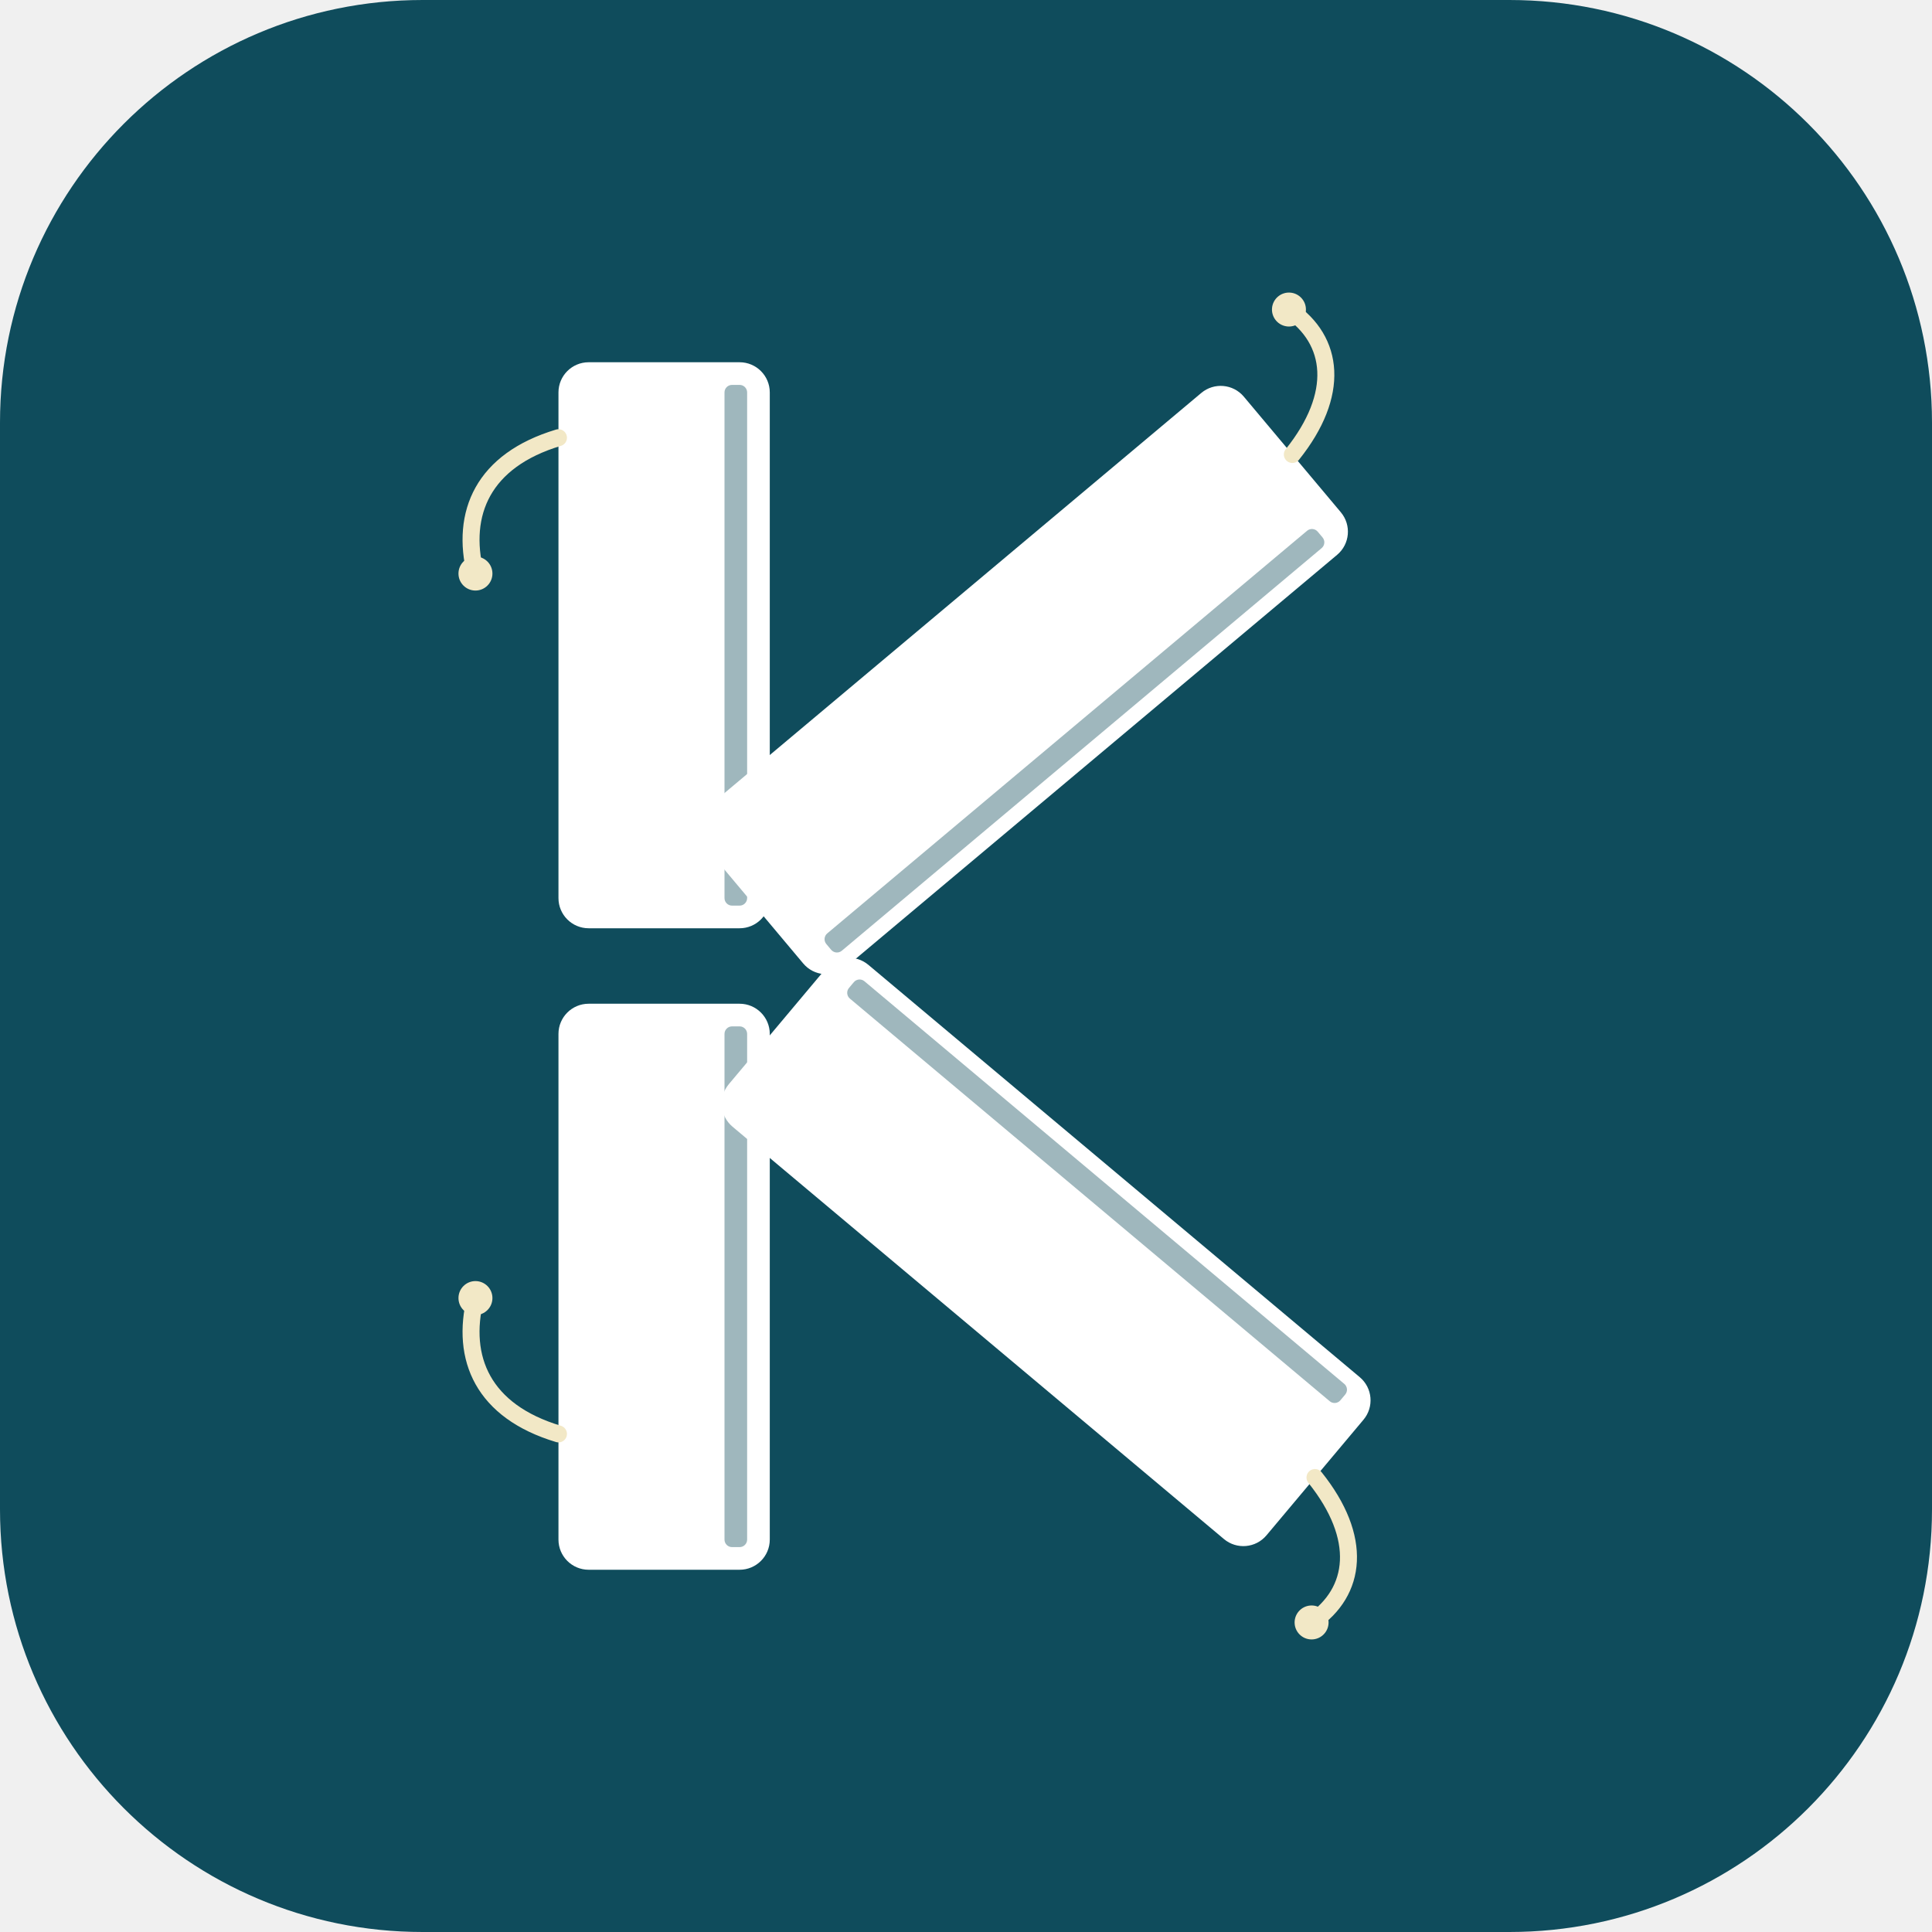
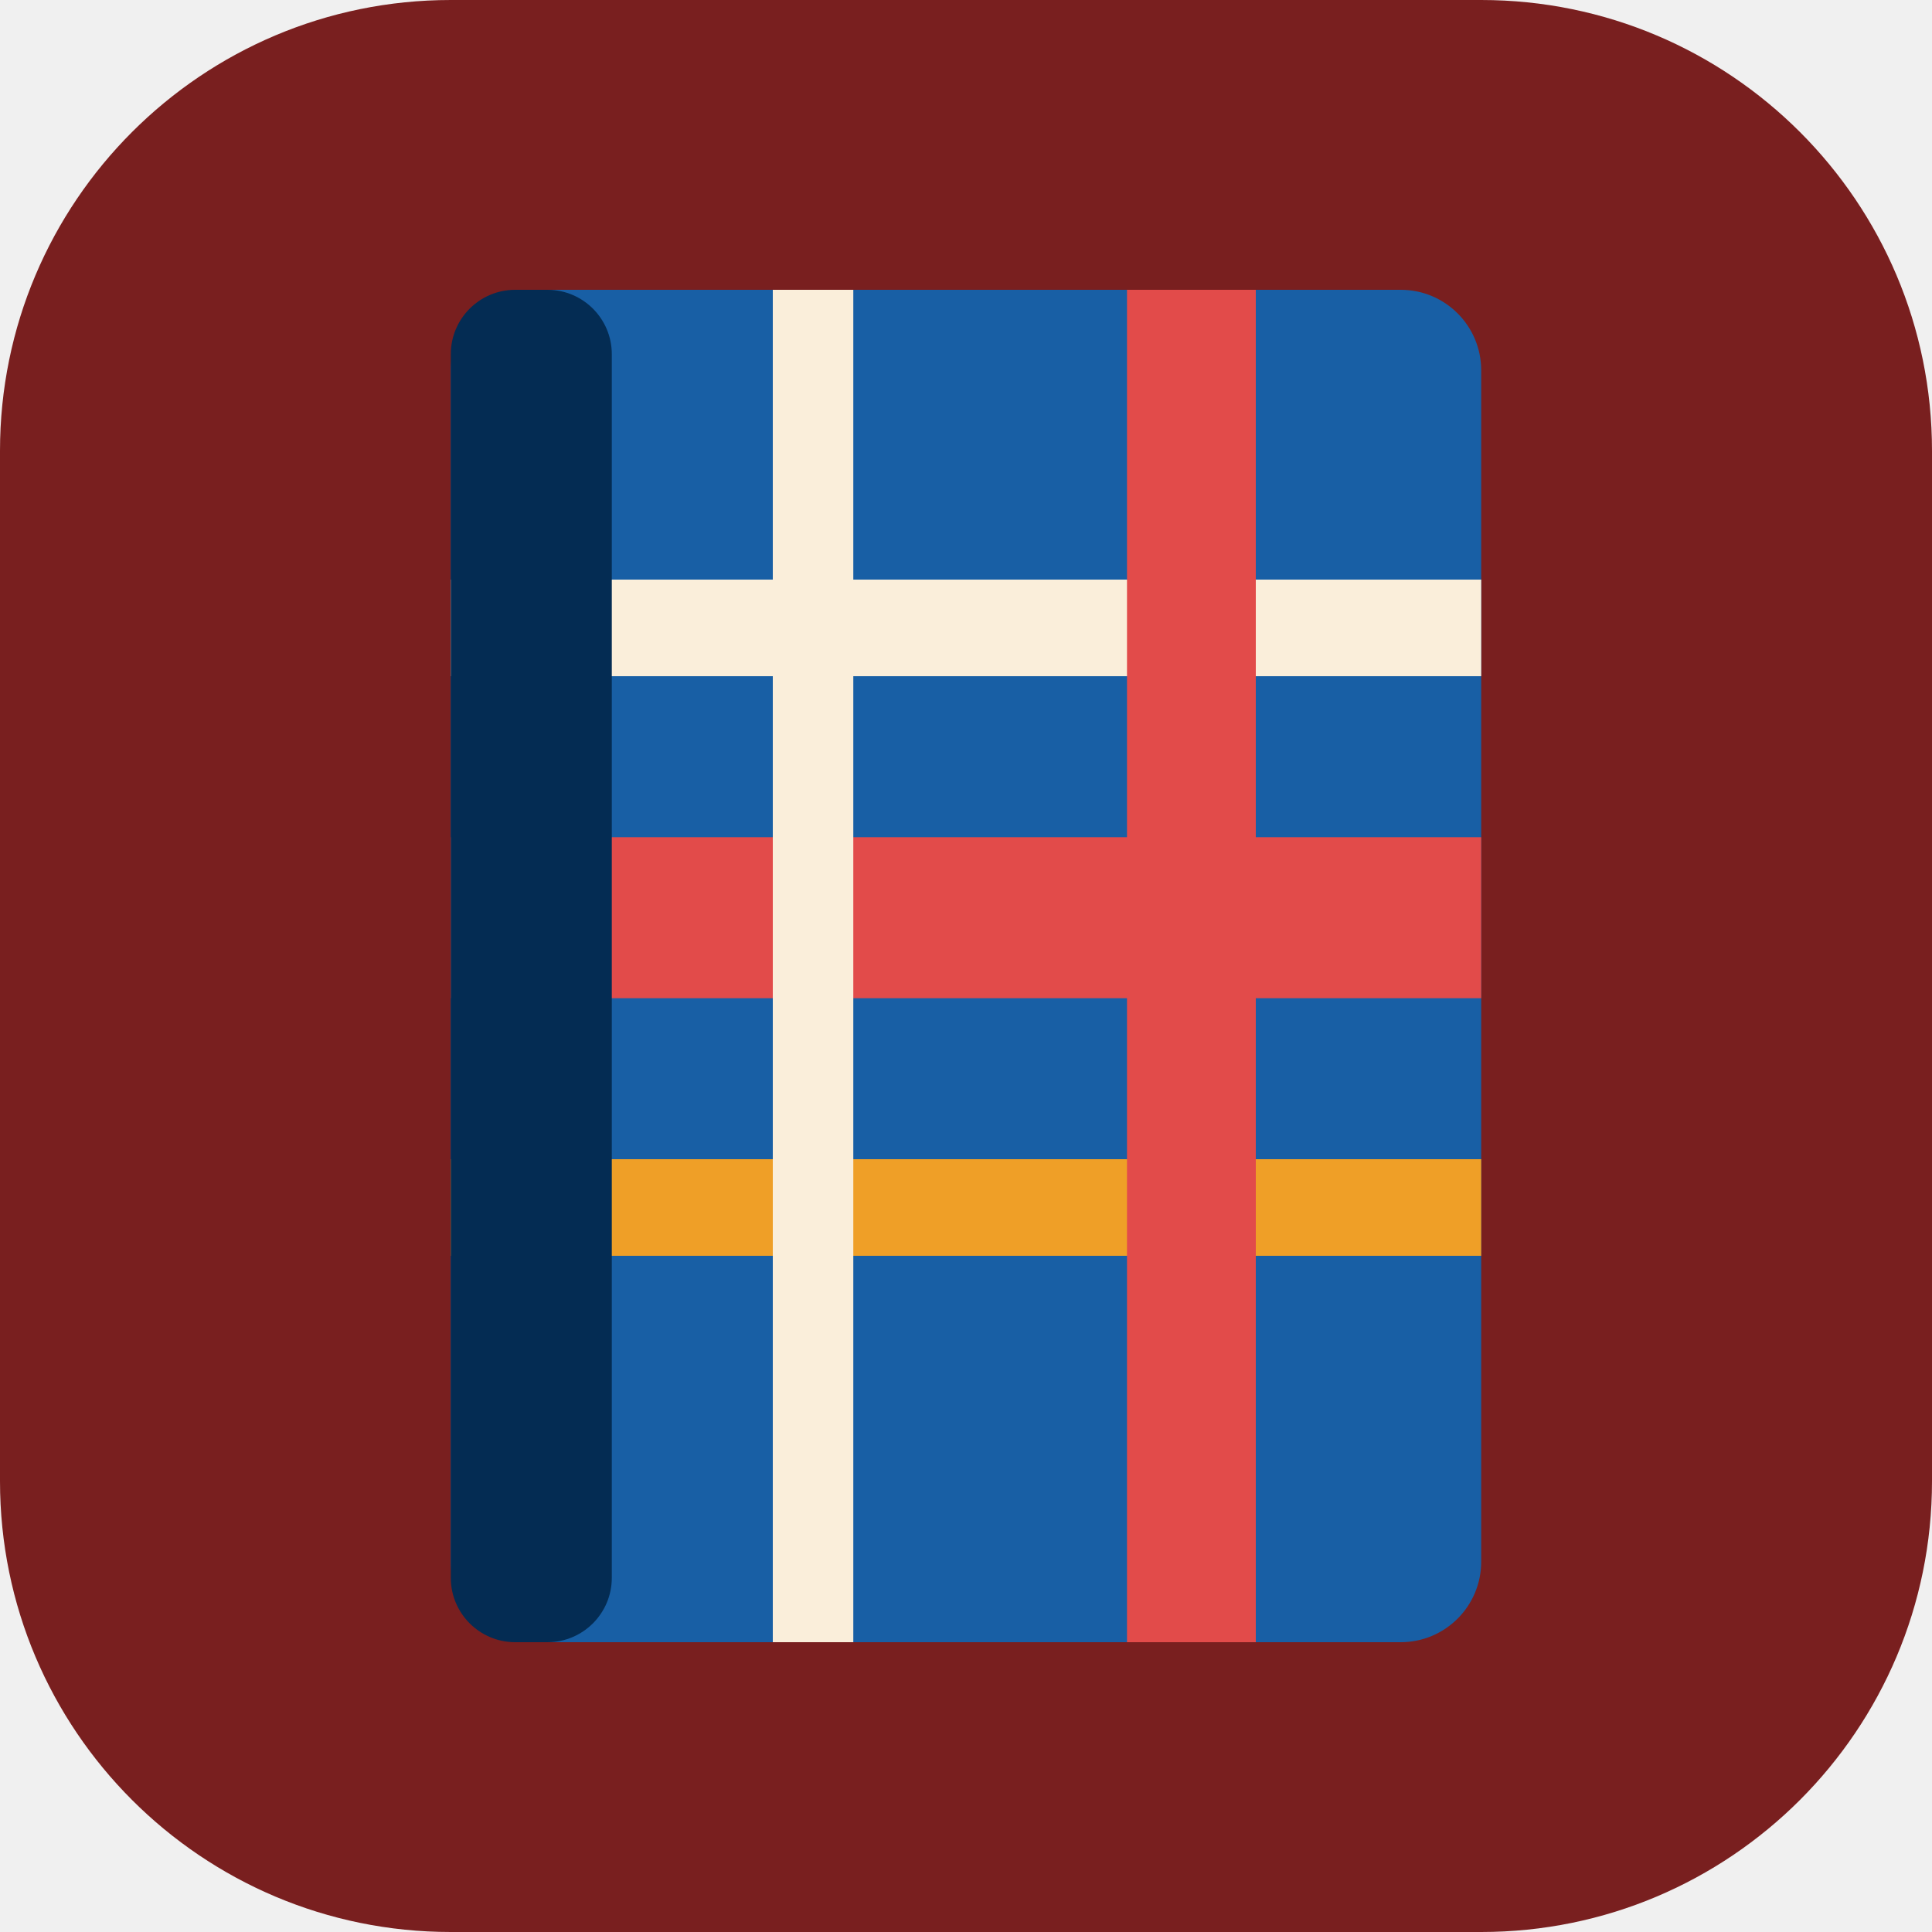
- <svg xmlns="http://www.w3.org/2000/svg" viewBox="0 0 512 512" width="1024" height="1024">
-   <rect width="512" height="512" rx="112" fill="#0F4C5C" />
-   <g transform="translate(4, 0)">
-     <g id="kitabu-k-mark">
-       <g id="book-1">
-         <rect x="144" y="96" width="56" height="150" rx="8" fill="#FFFFFF" />
-         <rect x="188" y="102" width="6" height="138" rx="2" fill="#0F4C5C" fill-opacity="0.4" />
-         <path d="M144 116 C124 122, 118 136, 122 152" stroke="#F2E8C6" stroke-width="4.5" stroke-linecap="round" fill="none" />
-         <circle cx="122" cy="152" r="4.5" fill="#F2E8C6" />
-       </g>
-       <g id="book-2">
-         <rect x="144" y="266" width="56" height="150" rx="8" fill="#FFFFFF" />
-         <rect x="188" y="272" width="6" height="138" rx="2" fill="#0F4C5C" fill-opacity="0.4" />
-         <path d="M144 380 C124 374, 118 360, 122 344" stroke="#F2E8C6" stroke-width="4.5" stroke-linecap="round" fill="none" />
-         <circle cx="122" cy="344" r="4.5" fill="#F2E8C6" />
-       </g>
-       <g id="book-3" transform="translate(196, 240) rotate(-40)">
-         <rect x="0" y="-28" width="186" height="56" rx="8" fill="#FFFFFF" />
-         <rect x="8" y="18" width="170" height="6" rx="2" fill="#0F4C5C" fill-opacity="0.4" />
-         <path d="M186 0 C206 -4, 214 -16, 210 -30" stroke="#F2E8C6" stroke-width="4.5" stroke-linecap="round" fill="none" />
-         <circle cx="210" cy="-30" r="4.5" fill="#F2E8C6" />
-       </g>
-       <g id="book-4" transform="translate(202, 272) rotate(40)">
-         <rect x="0" y="-28" width="186" height="56" rx="8" fill="#FFFFFF" />
-         <rect x="8" y="-24" width="170" height="6" rx="2" fill="#0F4C5C" fill-opacity="0.4" />
-         <path d="M186 0 C206 4, 214 16, 210 30" stroke="#F2E8C6" stroke-width="4.5" stroke-linecap="round" fill="none" />
-         <circle cx="210" cy="30" r="4.5" fill="#F2E8C6" />
-       </g>
-     </g>
-   </g>
+ <svg xmlns="http://www.w3.org/2000/svg" viewBox="0 0 120 120" width="120" height="120">
+   <rect width="120" height="120" rx="28" fill="#791F1F" />
+   <rect x="28" y="18" width="64" height="84" rx="5" fill="#185FA5" />
+   <rect x="28" y="36" width="64" height="6" fill="#FAEEDA" />
+   <rect x="28" y="52" width="64" height="10" fill="#E24B4A" />
+   <rect x="28" y="72" width="64" height="6" fill="#EF9F27" />
+   <rect x="48" y="18" width="5" height="84" fill="#FAEEDA" />
+   <rect x="70" y="18" width="8" height="84" fill="#E24B4A" />
+   <rect x="28" y="18" width="10" height="84" rx="4" fill="#042C53" />
</svg>
